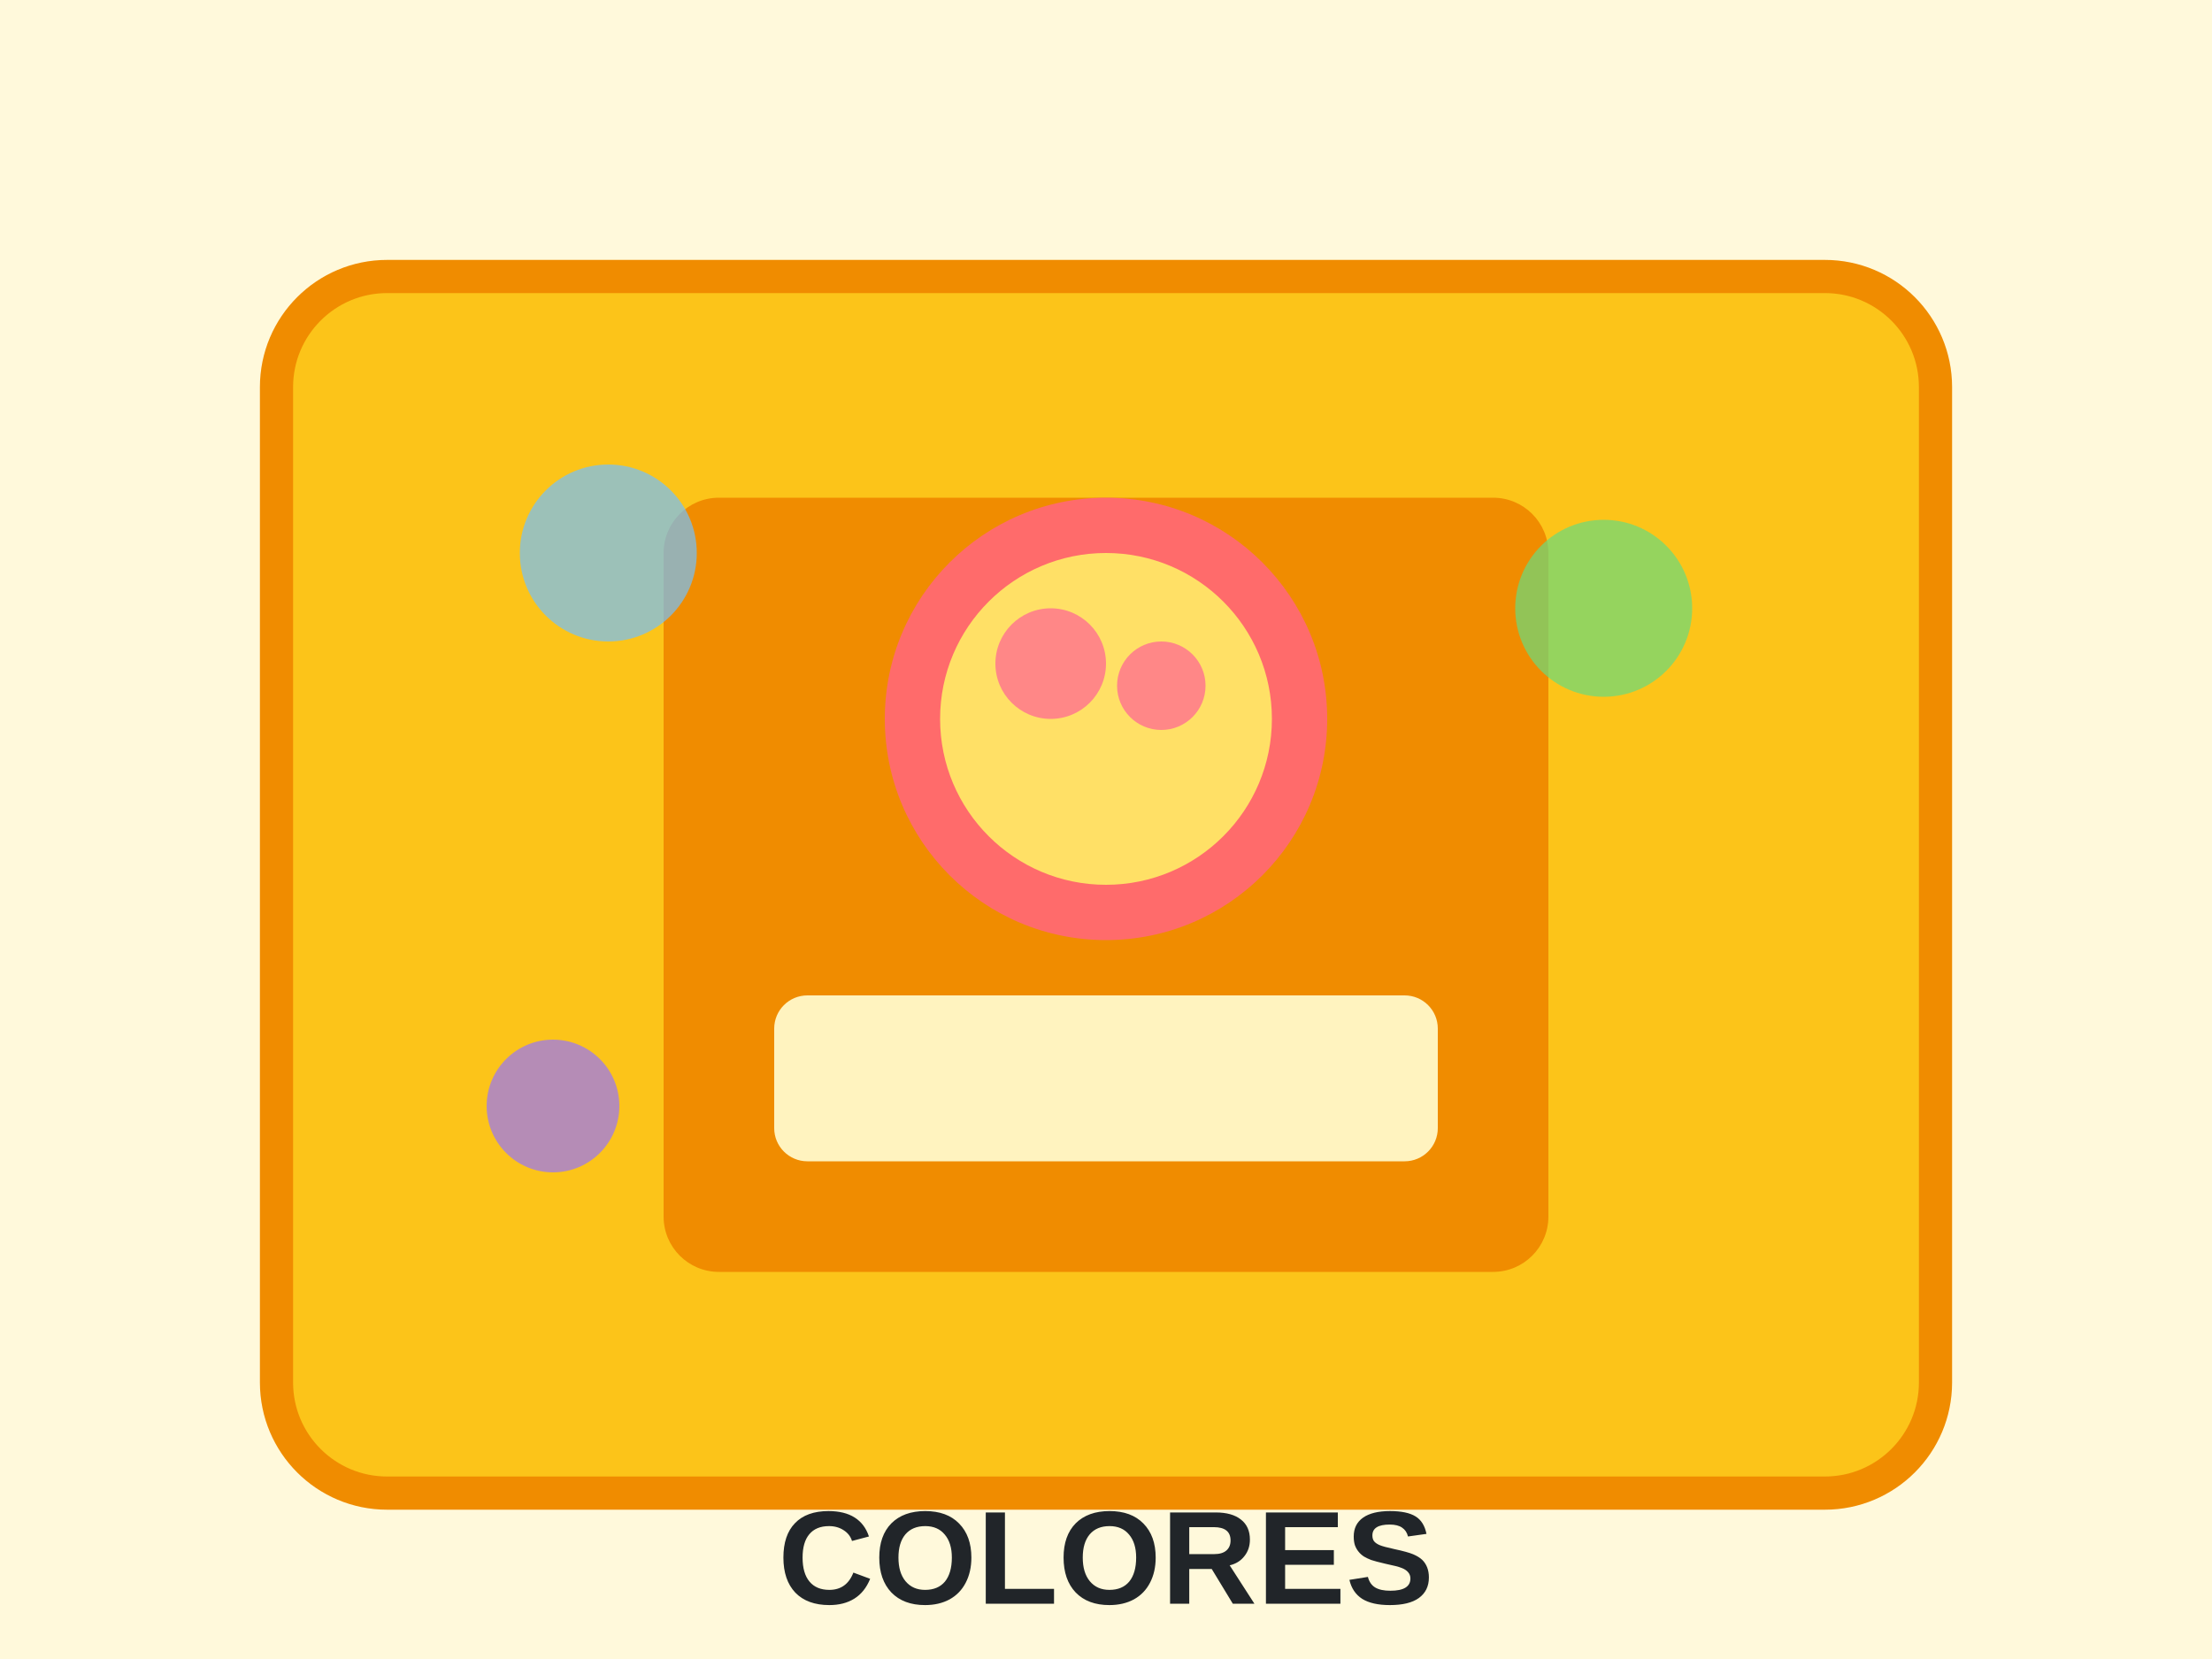
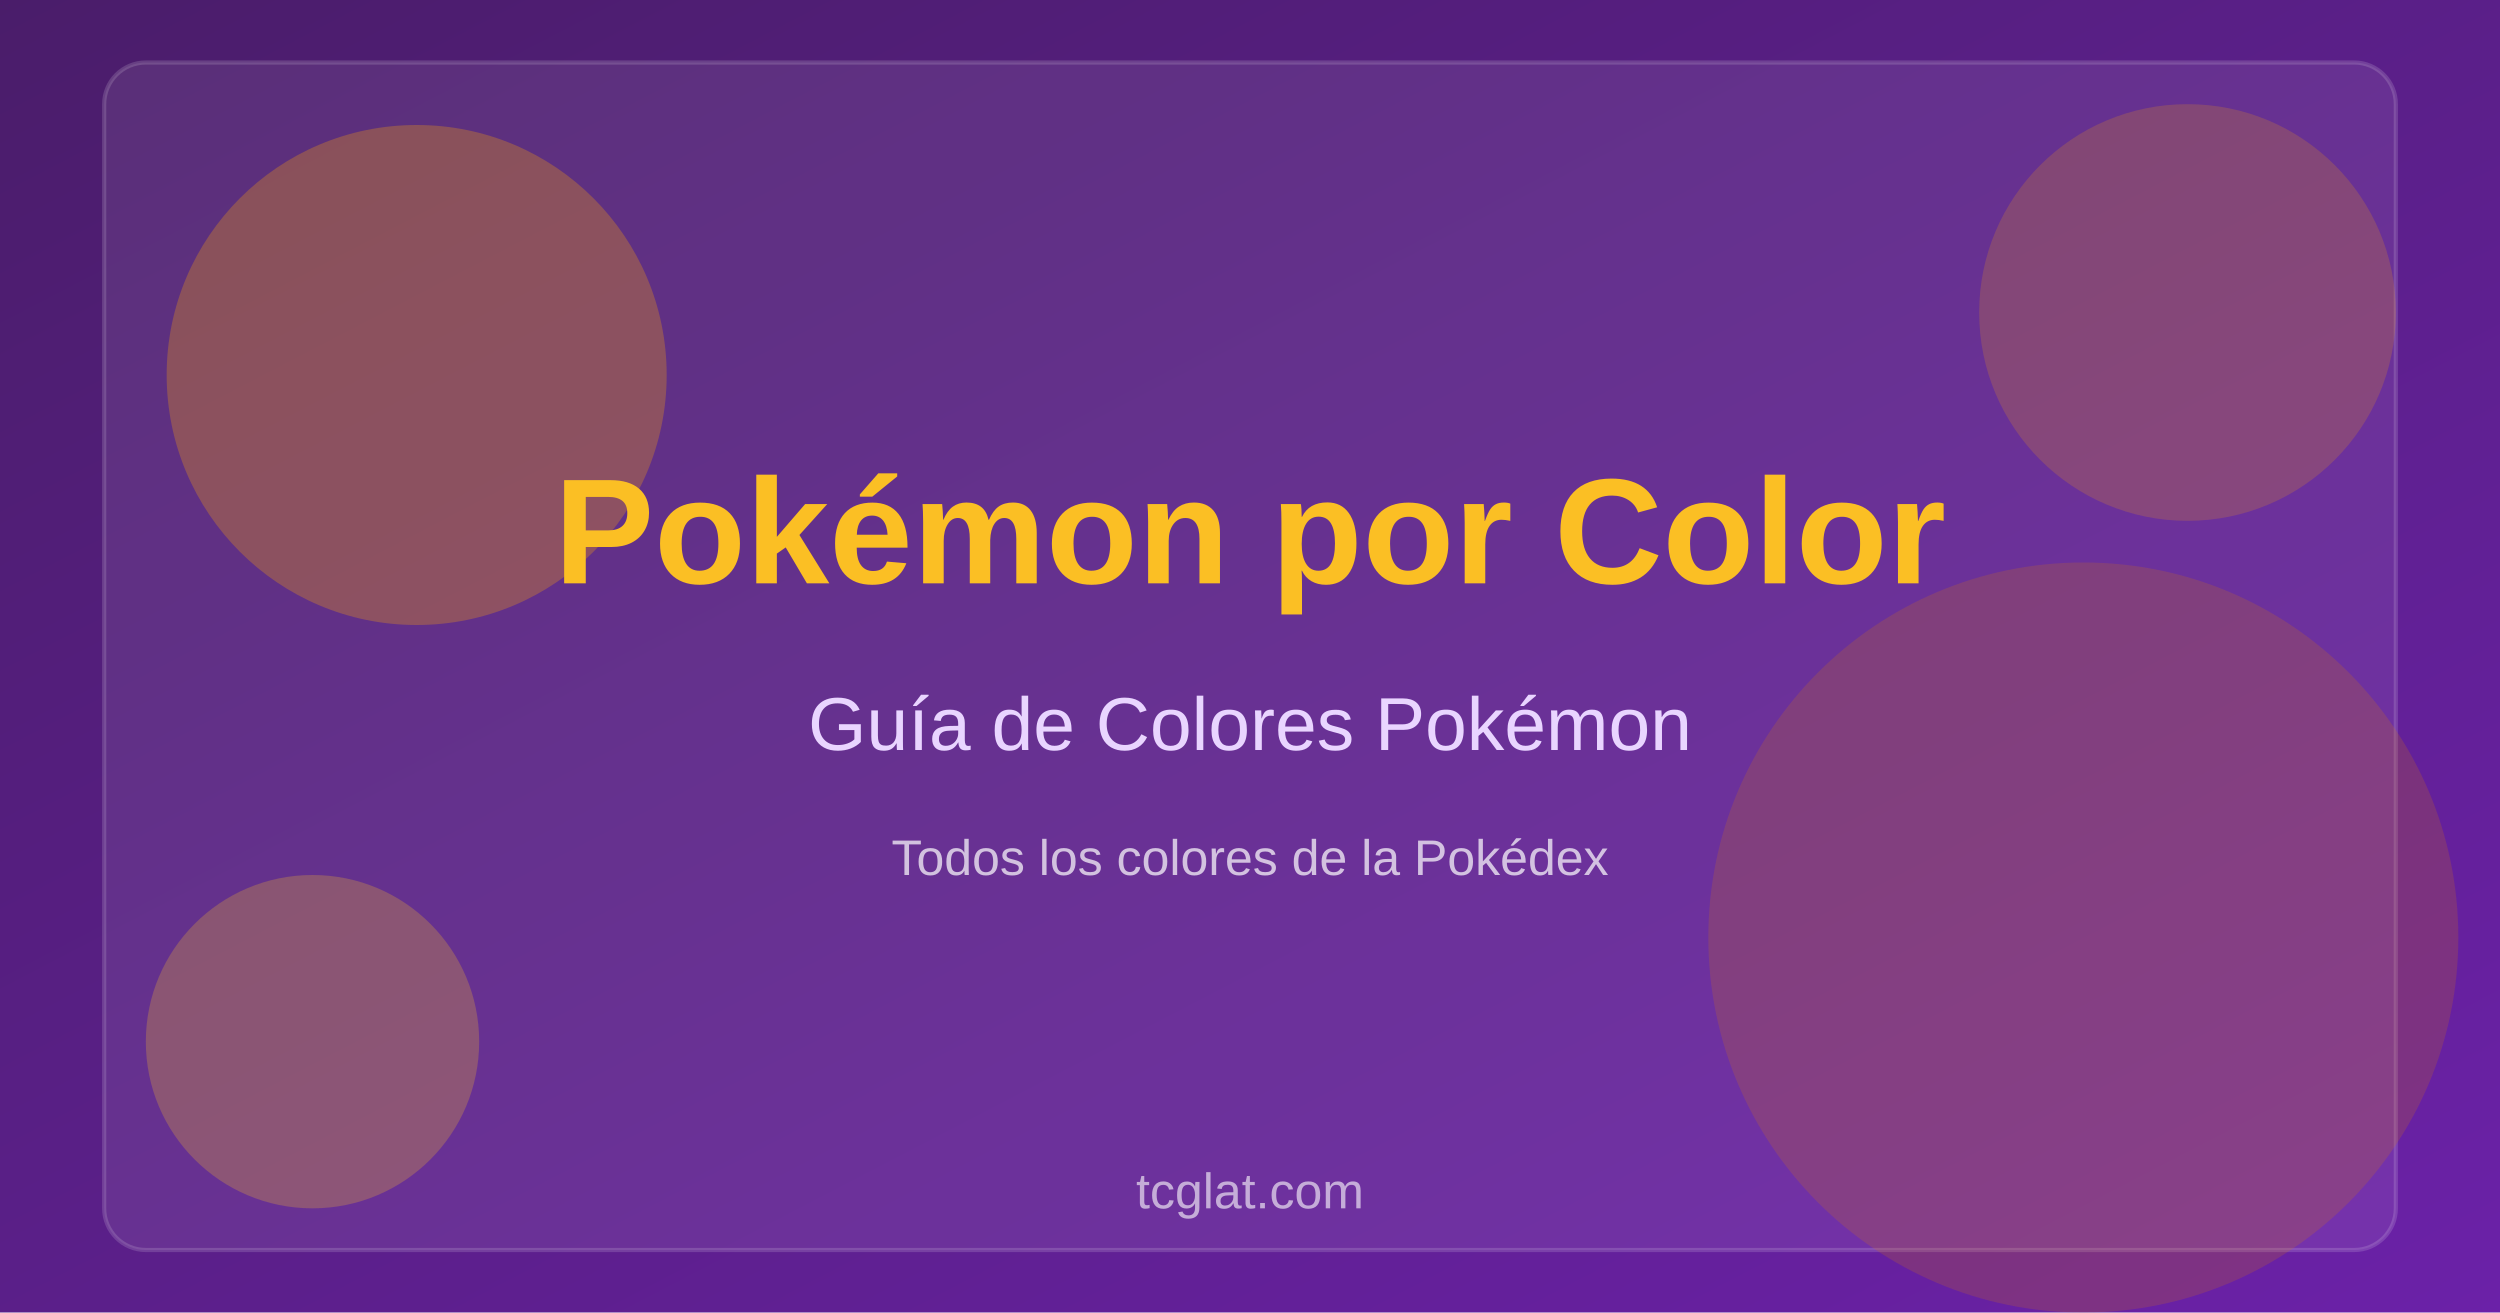
- <svg xmlns="http://www.w3.org/2000/svg" viewBox="0 0 200 150">
-   <rect width="200" height="150" fill="#FFF9DB" />
-   <rect x="25" y="25" width="150" height="110" rx="10" fill="#FCC419" stroke="#F08C00" stroke-width="3" />
-   <rect x="60" y="45" width="80" height="70" rx="5" fill="#F08C00" />
-   <circle cx="100" cy="65" r="20" fill="#FF6B6B" />
-   <circle cx="100" cy="65" r="15" fill="#FFE066" />
-   <circle cx="95" cy="60" r="5" fill="#FF8787" />
-   <circle cx="105" cy="62" r="4" fill="#FF8787" />
-   <rect x="70" y="90" width="60" height="15" rx="3" fill="#FFF3BF" />
-   <circle cx="55" cy="50" r="8" fill="#74C0FC" opacity="0.7" />
-   <circle cx="145" cy="55" r="8" fill="#69DB7C" opacity="0.7" />
-   <circle cx="50" cy="100" r="6" fill="#9775FA" opacity="0.7" />
-   <text x="100" y="145" text-anchor="middle" font-family="Arial" font-size="12" font-weight="bold" fill="#212529">COLORES</text>
+ <svg xmlns="http://www.w3.org/2000/svg" width="1200" height="630" viewBox="0 0 1200 630">
+   <defs>
+     <linearGradient id="bg" x1="0%" y1="0%" x2="100%" y2="100%">
+       <stop offset="0%" stop-color="#4a1d6a" />
+       <stop offset="100%" stop-color="#6b21a8" />
+     </linearGradient>
+   </defs>
+   <rect width="1200" height="630" fill="url(#bg)" />
+   <rect x="50" y="30" width="1100" height="570" rx="20" fill="rgba(255,255,255,0.08)" stroke="rgba(255,255,255,0.15)" stroke-width="2" />
+   <circle cx="200" cy="180" r="120" fill="#F59E0B" opacity="0.3" />
+   <circle cx="1000" cy="450" r="180" fill="#D97706" opacity="0.2" />
+   <circle cx="150" cy="500" r="80" fill="#FBBF24" opacity="0.25" />
+   <circle cx="1050" cy="150" r="100" fill="#F59E0B" opacity="0.2" />
+   <text x="600" y="280" text-anchor="middle" font-family="Arial Black, Arial, sans-serif" font-size="72" font-weight="bold" fill="#fbbf24">Pokémon por Color</text>
+   <text x="600" y="360" text-anchor="middle" font-family="Arial, sans-serif" font-size="36" fill="#e9d5ff">Guía de Colores Pokémon</text>
+   <text x="600" y="420" text-anchor="middle" font-family="Arial, sans-serif" font-size="24" fill="rgba(255,255,255,0.7)">Todos los colores de la Pokédex</text>
+   <text x="600" y="580" text-anchor="middle" font-family="Arial, sans-serif" font-size="24" fill="rgba(255,255,255,0.6)">tcglat.com</text>
</svg>
